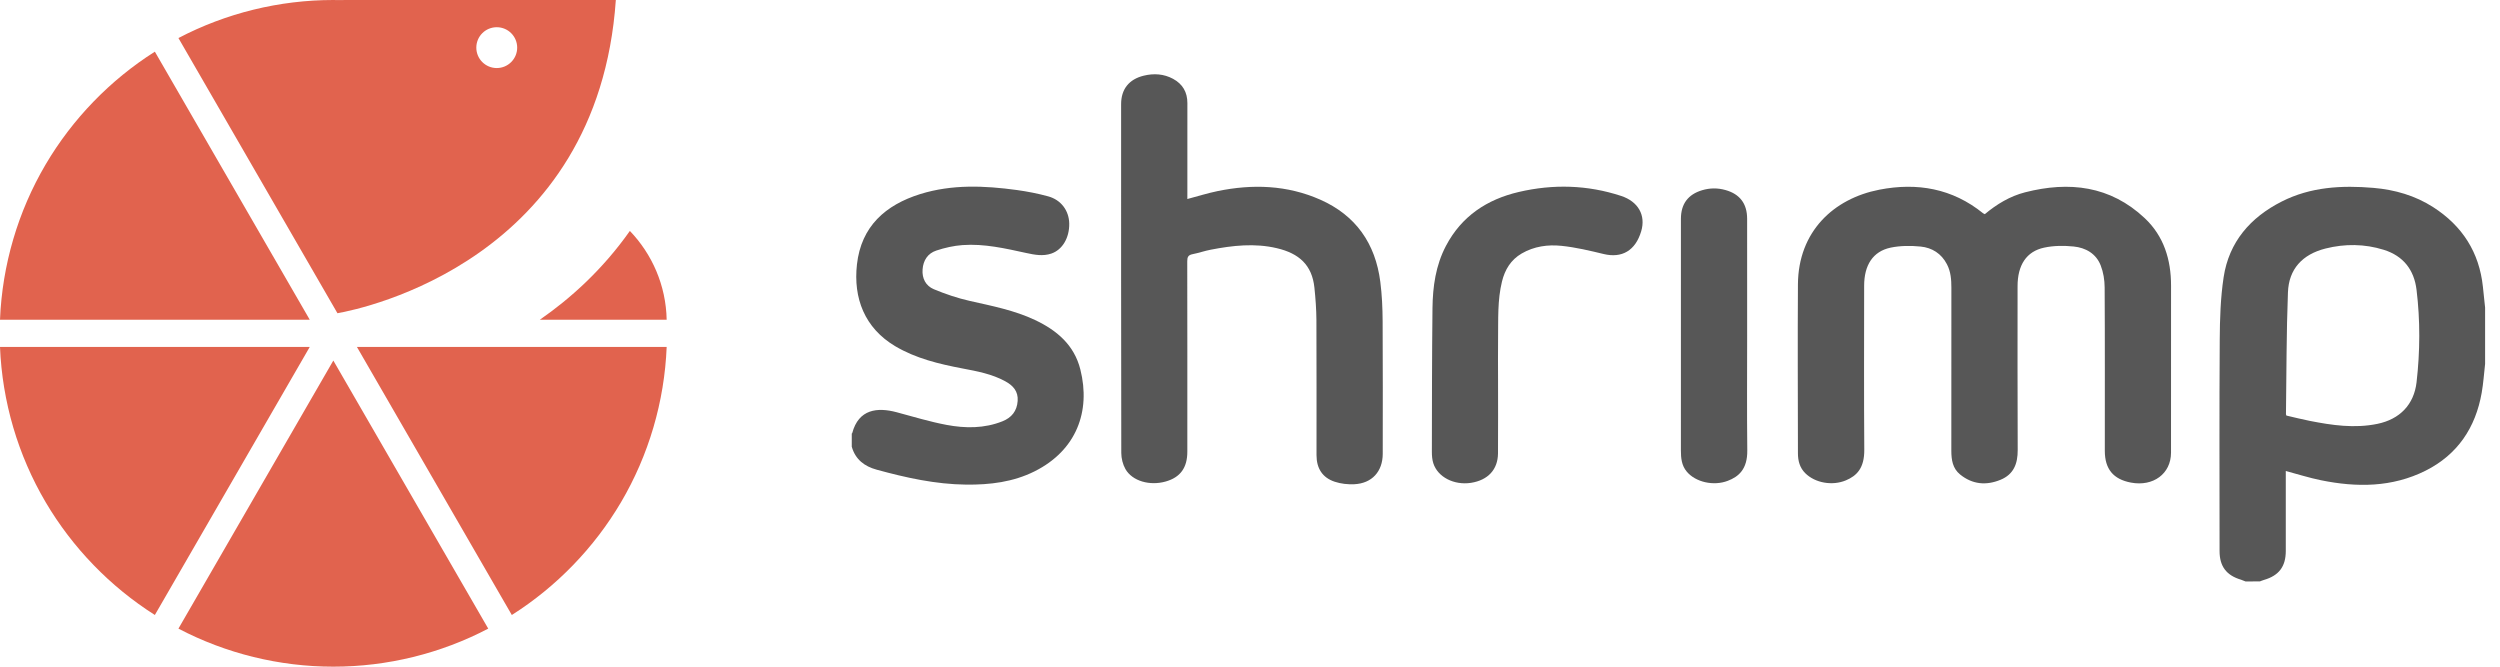
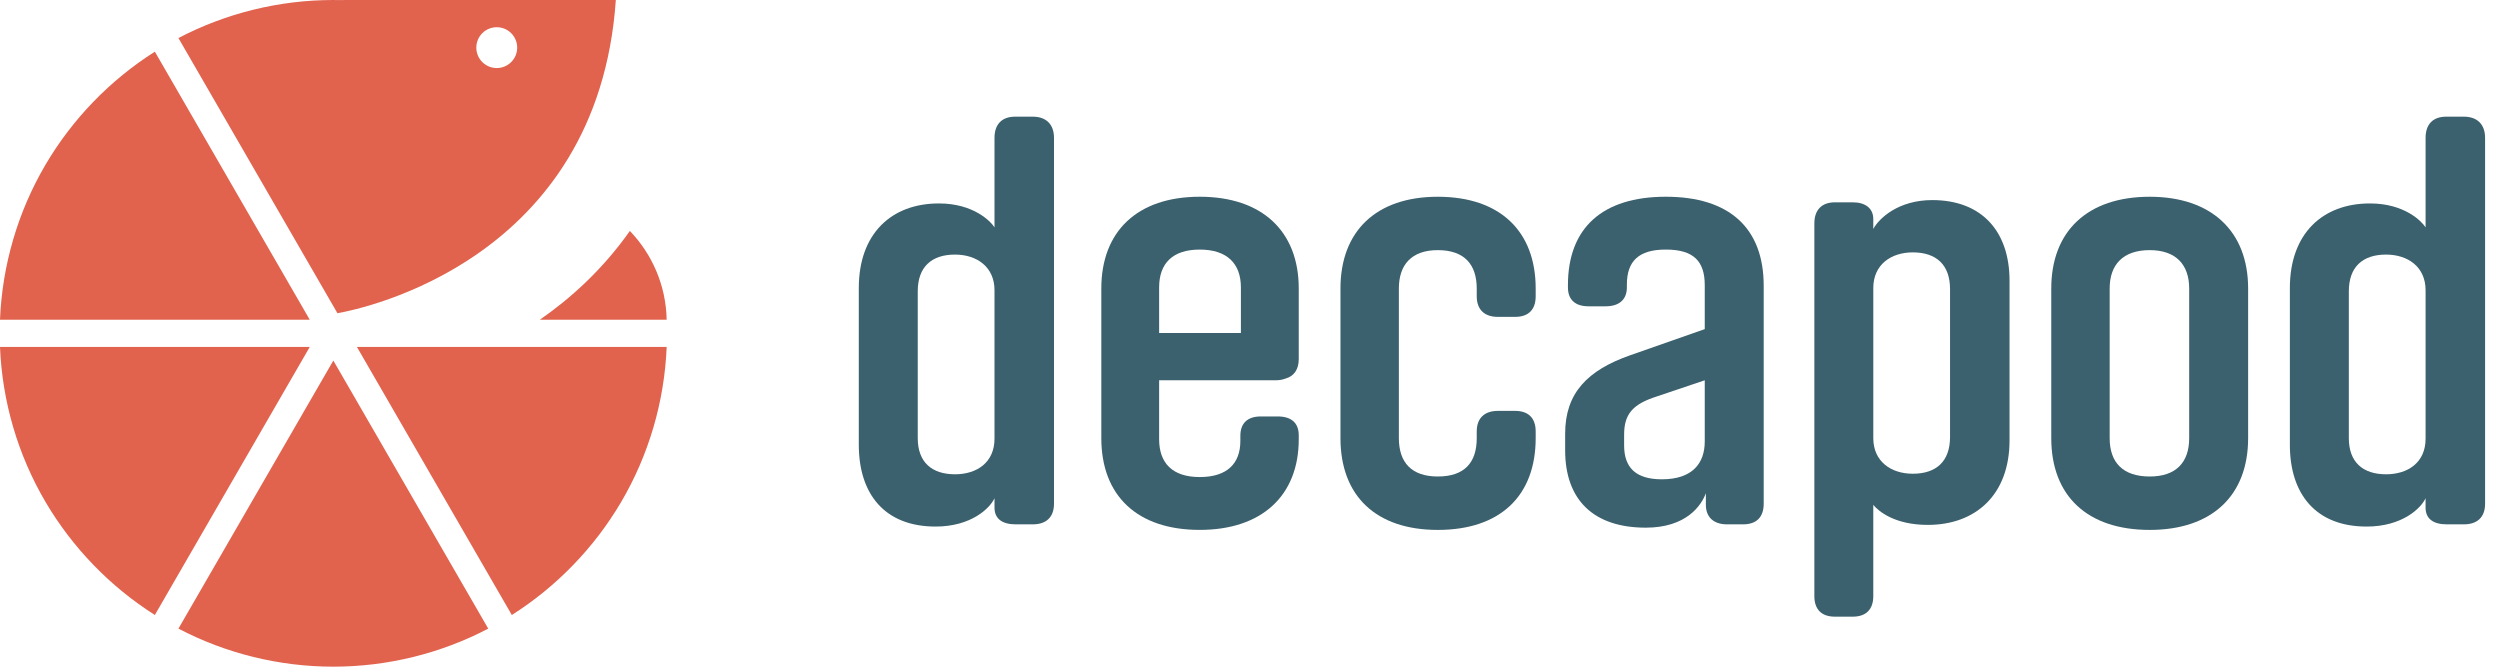
<svg xmlns="http://www.w3.org/2000/svg" version="1.1" id="Layer_1" x="0px" y="0px" width="150px" height="40px" viewBox="0 0 150 40" enable-background="new 0 0 150 40" xml:space="preserve">
  <g>
-     <path fill="#E1634E" d="M0,20.816c0.133,3.281,1.076,6.492,2.737,9.312c1.612,2.736,3.872,5.07,6.554,6.771l9.294-16.083H0z" />
-     <path fill="#E1634E" d="M29.294,37.717L20,21.633l-9.294,16.084C13.557,39.212,16.761,40,20,40   C23.239,40,26.443,39.212,29.294,37.717z" />
+     <path fill="#E1634E" d="M0,20.816c0.133,3.281,1.076,6.492,2.737,9.312c1.612,2.736,3.872,5.07,6.554,6.771l9.294-16.082H0   L0,20.816z" />
+     <path fill="#E1634E" d="M29.294,37.717L20,21.633l-9.294,16.084C13.557,39.212,16.761,40,20,40S26.443,39.212,29.294,37.717z" />
    <path fill="#E1634E" d="M0,19.184h18.585L9.291,3.1C6.608,4.801,4.348,7.135,2.736,9.871C1.076,12.691,0.133,15.902,0,19.184z" />
    <path fill="#E1634E" d="M36.95,0H20.613v0.004l-0.412-0.001c-0.031,0-0.062-0.001-0.092-0.001C20.072,0.001,20.036,0,20,0   c-3.239,0-6.443,0.788-9.294,2.283l9.541,16.511C21.809,18.518,35.872,15.585,36.95,0z M29.805,1.633   c0.677,0,1.226,0.548,1.226,1.225c0,0.676-0.549,1.225-1.226,1.225c-0.677,0-1.226-0.549-1.226-1.225   C28.579,2.181,29.127,1.633,29.805,1.633z" />
    <path fill="#E1634E" d="M32.389,19.184H40c-0.041-2.067-0.875-3.938-2.208-5.328C36.141,16.2,34.198,17.931,32.389,19.184z" />
    <path fill="#E1634E" d="M40,20.816H21.415L30.709,36.9c2.683-1.701,4.943-4.035,6.555-6.771C38.924,27.309,39.867,24.098,40,20.816   z" />
  </g>
  <g>
-     <path fill-rule="evenodd" clip-rule="evenodd" fill="#575757" d="M134.731,34.887c-0.088-0.035-0.176-0.074-0.268-0.104   c-0.879-0.26-1.289-0.801-1.289-1.719c-0.002-4.225-0.018-8.451,0.01-12.676c0.008-1.254,0.047-2.52,0.234-3.756   c0.322-2.115,1.602-3.584,3.479-4.537c1.74-0.885,3.615-0.984,5.516-0.822c1.277,0.111,2.49,0.457,3.578,1.156   c1.748,1.123,2.766,2.707,2.984,4.785c0.043,0.416,0.086,0.83,0.131,1.244c0,1.127,0,2.254,0,3.379   c-0.066,0.578-0.104,1.162-0.205,1.734c-0.369,2.09-1.445,3.703-3.359,4.666c-2.01,1.01-4.141,1.016-6.291,0.576   c-0.695-0.141-1.373-0.359-2.104-0.553c0,0.139,0,0.254,0,0.371c0,1.479,0.004,2.957,0,4.434c-0.002,0.934-0.416,1.473-1.314,1.732   c-0.082,0.023-0.16,0.059-0.24,0.088C135.306,34.887,135.019,34.887,134.731,34.887z M137.185,24.934   c0.455,0.104,0.924,0.225,1.396,0.318c1.344,0.264,2.689,0.463,4.061,0.18c1.338-0.275,2.197-1.148,2.352-2.5   c0.211-1.848,0.223-3.699-0.002-5.545c-0.145-1.193-0.789-2.033-1.969-2.4c-1.154-0.359-2.332-0.367-3.49-0.076   c-1.402,0.354-2.203,1.24-2.256,2.625c-0.094,2.434-0.086,4.871-0.119,7.307C137.155,24.863,137.169,24.883,137.185,24.934z" />
-     <path fill-rule="evenodd" clip-rule="evenodd" fill="#575757" d="M51.106,26.01c0.009-0.004,0.024-0.01,0.026-0.018   c0.385-1.457,1.521-1.561,2.658-1.26c0.999,0.266,1.992,0.572,3.005,0.762c1.123,0.211,2.263,0.219,3.354-0.217   c0.543-0.217,0.868-0.609,0.911-1.221c0.041-0.586-0.284-0.928-0.742-1.178c-0.805-0.441-1.697-0.605-2.583-0.773   c-1.399-0.268-2.778-0.596-4.021-1.332c-1.838-1.092-2.523-2.885-2.297-4.908c0.255-2.283,1.712-3.57,3.798-4.221   c1.904-0.592,3.855-0.508,5.801-0.242c0.631,0.088,1.262,0.211,1.875,0.379c0.776,0.211,1.249,0.861,1.263,1.629   c0.015,0.857-0.409,1.578-1.077,1.805c-0.502,0.17-1.003,0.074-1.5-0.035c-1.261-0.275-2.524-0.568-3.825-0.475   c-0.53,0.039-1.066,0.16-1.572,0.328c-0.51,0.168-0.785,0.584-0.825,1.131c-0.041,0.547,0.195,0.988,0.673,1.189   c0.695,0.289,1.419,0.535,2.153,0.701c1.333,0.301,2.674,0.559,3.919,1.146c1.308,0.617,2.35,1.496,2.72,2.963   c0.636,2.521-0.238,4.861-2.74,6.115c-1.295,0.648-2.687,0.814-4.112,0.799c-1.834-0.02-3.607-0.414-5.364-0.895   c-0.733-0.199-1.281-0.611-1.498-1.379C51.106,26.541,51.106,26.275,51.106,26.01z" />
-     <path fill-rule="evenodd" clip-rule="evenodd" fill="#575757" d="M119.089,12.85c0.715-0.6,1.512-1.08,2.418-1.312   c2.643-0.676,5.111-0.393,7.18,1.555c1.146,1.08,1.576,2.488,1.576,4.041c-0.002,3.344,0.004,6.688-0.002,10.033   c-0.004,1.258-1.068,2.041-2.402,1.789c-1.061-0.199-1.57-0.812-1.57-1.908c-0.002-3.268,0.01-6.533-0.01-9.801   c-0.002-0.441-0.076-0.91-0.236-1.318c-0.275-0.711-0.9-1.066-1.623-1.139c-0.584-0.059-1.199-0.055-1.77,0.068   c-1.07,0.227-1.596,1.055-1.596,2.312c0.002,3.279-0.01,6.557,0.008,9.834c0.004,0.82-0.242,1.459-1.031,1.783   c-0.857,0.354-1.684,0.281-2.422-0.316c-0.455-0.367-0.529-0.887-0.529-1.434c0.004-3.256,0.001-6.512,0.003-9.768   c0-0.49-0.034-0.969-0.267-1.414c-0.334-0.645-0.897-0.994-1.58-1.062c-0.596-0.059-1.222-0.055-1.803,0.066   c-1.06,0.227-1.584,1.049-1.584,2.287c-0.002,3.279-0.016,6.557,0.008,9.836c0.01,1.119-0.465,1.57-1.1,1.838   c-0.816,0.344-1.85,0.158-2.437-0.424c-0.338-0.334-0.444-0.75-0.444-1.203c-0.004-3.379-0.021-6.756,0-10.133   c0.02-3.16,2.131-5.141,4.882-5.678c2.274-0.443,4.386-0.076,6.229,1.416C119.013,12.818,119.044,12.828,119.089,12.85z" />
-     <path fill-rule="evenodd" clip-rule="evenodd" fill="#575757" d="M71.241,11.941c0.625-0.164,1.213-0.352,1.814-0.475   c2.098-0.432,4.17-0.365,6.157,0.512c2.137,0.945,3.312,2.631,3.606,4.928c0.101,0.785,0.136,1.582,0.14,2.375   c0.018,2.648,0.007,5.297,0.006,7.945c0,1.062-0.646,1.779-1.71,1.828c-0.387,0.018-0.798-0.027-1.165-0.148   c-0.74-0.242-1.097-0.801-1.098-1.59c-0.002-2.703,0.007-5.406-0.006-8.109c-0.004-0.65-0.053-1.301-0.12-1.947   c-0.142-1.361-0.923-2.057-2.255-2.369c-1.325-0.312-2.653-0.164-3.97,0.092c-0.367,0.07-0.722,0.197-1.088,0.268   c-0.26,0.051-0.318,0.176-0.317,0.428c0.008,3.807,0.006,7.615,0.005,11.422c0,0.963-0.418,1.539-1.297,1.789   c-0.955,0.273-2.006-0.025-2.416-0.744c-0.16-0.283-0.25-0.645-0.25-0.971c-0.013-6.975-0.011-13.951-0.01-20.926   c0-0.898,0.471-1.49,1.351-1.707c0.61-0.15,1.208-0.113,1.766,0.188c0.57,0.309,0.861,0.795,0.859,1.457   c-0.005,1.787-0.001,3.576-0.001,5.361C71.241,11.67,71.241,11.789,71.241,11.941z" />
-     <path fill-rule="evenodd" clip-rule="evenodd" fill="#575757" d="M89.883,22.764c-0.001,1.48,0.008,2.957-0.003,4.438   c-0.008,0.973-0.602,1.607-1.618,1.768c-1.017,0.158-2.003-0.346-2.265-1.18c-0.068-0.217-0.086-0.457-0.085-0.684   c0.006-2.871,0.005-5.742,0.037-8.611c0.015-1.297,0.192-2.572,0.81-3.746c0.938-1.781,2.463-2.787,4.374-3.232   c2.059-0.48,4.11-0.426,6.134,0.238c1.021,0.336,1.492,1.154,1.205,2.121c-0.346,1.16-1.154,1.631-2.254,1.365   c-0.832-0.201-1.672-0.402-2.52-0.49c-0.824-0.086-1.651,0.025-2.397,0.459c-0.653,0.381-1.007,0.969-1.182,1.68   c-0.273,1.115-0.22,2.258-0.234,3.393C89.874,21.107,89.883,21.936,89.883,22.764z" />
-     <path fill-rule="evenodd" clip-rule="evenodd" fill="#575757" d="M104.829,20.139c0,2.295-0.018,4.59,0.008,6.885   c0.014,1.135-0.527,1.58-1.168,1.824c-0.858,0.33-1.938,0.08-2.464-0.551c-0.312-0.373-0.351-0.816-0.351-1.275   c0.002-4.139,0.001-8.277,0.001-12.414c0-0.496-0.001-0.992,0-1.49c0.004-0.885,0.429-1.453,1.274-1.705   c0.465-0.139,0.934-0.143,1.401-0.01c0.858,0.24,1.296,0.814,1.298,1.717C104.832,15.459,104.829,17.801,104.829,20.139z" />
+     <path fill="#3C616E" d="M56.333,12.206c2.069,0,3.104,1.068,3.337,1.435V8.268C59.67,7.467,60.104,7,60.904,7h1.068   c0.801,0,1.268,0.467,1.268,1.268v21.958c0,0.802-0.467,1.235-1.268,1.235h-1.034c-0.801,0-1.268-0.334-1.268-1.002v-0.567   c-0.267,0.601-1.401,1.702-3.537,1.702c-3.037,0-4.605-1.936-4.605-4.905v-9.41C51.527,14.007,53.497,12.206,56.333,12.206z    M57.301,15.275c-1.402,0-2.236,0.734-2.236,2.203v8.81c0,1.435,0.834,2.169,2.236,2.169c1.301,0,2.369-0.701,2.369-2.136v-8.91   C59.67,16.01,58.602,15.275,57.301,15.275z" />
+     <path fill="#3C616E" d="M69.548,22.817v3.537c0,1.435,0.801,2.269,2.436,2.269c1.635,0,2.437-0.801,2.437-2.168v-0.301   c0-0.768,0.434-1.168,1.234-1.168h1.002c0.801,0,1.268,0.367,1.268,1.135v0.233c0,3.404-2.236,5.44-5.94,5.44   c-3.737,0-5.906-2.036-5.906-5.507v-8.977c0-3.437,2.169-5.506,5.906-5.506c3.738,0,5.94,2.069,5.94,5.506v4.237   c0,0.635-0.3,1.035-0.801,1.169c-0.167,0.066-0.367,0.1-0.567,0.1H69.548z M69.548,17.245v2.736h4.906v-2.736   c0-1.435-0.834-2.27-2.47-2.27C70.349,14.975,69.548,15.81,69.548,17.245z" />
+     <path fill="#3C616E" d="M88.604,25.888c0-0.802,0.467-1.235,1.268-1.235h1.035c0.801,0,1.234,0.434,1.234,1.235v0.4   c0,3.471-2.136,5.507-5.873,5.507c-3.705,0-5.84-2.036-5.84-5.507v-8.977c0-3.437,2.135-5.506,5.84-5.506   c3.737,0,5.873,2.069,5.873,5.506v0.467c0,0.801-0.434,1.235-1.234,1.235h-1.035c-0.801,0-1.268-0.434-1.268-1.235v-0.467   c0-1.435-0.734-2.303-2.336-2.303c-1.569,0-2.336,0.869-2.336,2.303v8.977c0,1.468,0.767,2.302,2.336,2.302   c1.602,0,2.336-0.834,2.336-2.302V25.888z" />
+     <path fill="#3C616E" d="M105.822,17.144v13.082c0,0.802-0.434,1.235-1.234,1.235h-0.968c-0.801,0-1.268-0.434-1.268-1.168v-0.701   c-0.268,0.734-1.169,2.068-3.604,2.068c-3.137,0-4.839-1.668-4.839-4.638v-1.001c0-2.436,1.335-3.805,3.904-4.706l4.472-1.568   v-2.637c0-1.435-0.667-2.136-2.336-2.136c-1.635,0-2.336,0.701-2.336,2.103v0.167c0,0.734-0.468,1.134-1.268,1.134h-1.035   c-0.801,0-1.234-0.4-1.234-1.134v-0.134c0-3.437,2.068-5.306,5.873-5.306S105.822,13.674,105.822,17.144z M102.285,26.488v-3.671   l-2.87,0.968c-1.468,0.467-1.968,1.068-1.968,2.303v0.634c0,1.335,0.7,2.036,2.268,2.036   C101.551,28.758,102.285,27.789,102.285,26.488z" />
+     <path fill="#3C616E" d="M115.667,31.494c-2.002,0-2.97-0.834-3.27-1.201v5.473c0,0.801-0.435,1.234-1.235,1.234h-1.068   c-0.8,0-1.233-0.434-1.233-1.234V13.407c0-0.801,0.434-1.268,1.233-1.268h1.068c0.768,0,1.235,0.367,1.235,1.001v0.601   c0.333-0.635,1.501-1.736,3.537-1.736c2.97,0,4.638,1.87,4.638,4.839v9.578C120.572,29.691,118.537,31.494,115.667,31.494z    M114.766,28.424c1.402,0,2.236-0.734,2.236-2.202v-8.877c0-1.468-0.834-2.202-2.236-2.202c-1.301,0-2.368,0.734-2.368,2.136v9.01   C112.397,27.689,113.465,28.424,114.766,28.424z" />
+     <path fill="#3C616E" d="M128.983,31.795c-3.738,0-5.907-2.036-5.907-5.507v-8.977c0-3.437,2.169-5.506,5.907-5.506   c3.703,0,5.905,2.069,5.905,5.506v8.977C134.889,29.759,132.687,31.795,128.983,31.795z M128.983,15.008   c-1.603,0-2.403,0.869-2.403,2.303v8.977c0,1.468,0.801,2.302,2.403,2.302c1.567,0,2.368-0.834,2.368-2.302v-8.977   C131.352,15.877,130.551,15.008,128.983,15.008z" />
+     <path fill="#3C616E" d="M142.198,12.206c2.068,0,3.103,1.068,3.337,1.435V8.268c0-0.801,0.434-1.268,1.234-1.268h1.067   c0.802,0,1.269,0.467,1.269,1.268v21.958c0,0.802-0.467,1.235-1.269,1.235h-1.034c-0.801,0-1.268-0.334-1.268-1.002v-0.567   c-0.268,0.601-1.401,1.702-3.537,1.702c-3.037,0-4.605-1.936-4.605-4.905v-9.41C137.393,14.007,139.361,12.206,142.198,12.206z    M143.165,15.275c-1.401,0-2.235,0.734-2.235,2.203v8.81c0,1.435,0.834,2.169,2.235,2.169c1.302,0,2.37-0.701,2.37-2.136v-8.91   C145.535,16.01,144.467,15.275,143.165,15.275z" />
  </g>
</svg>
